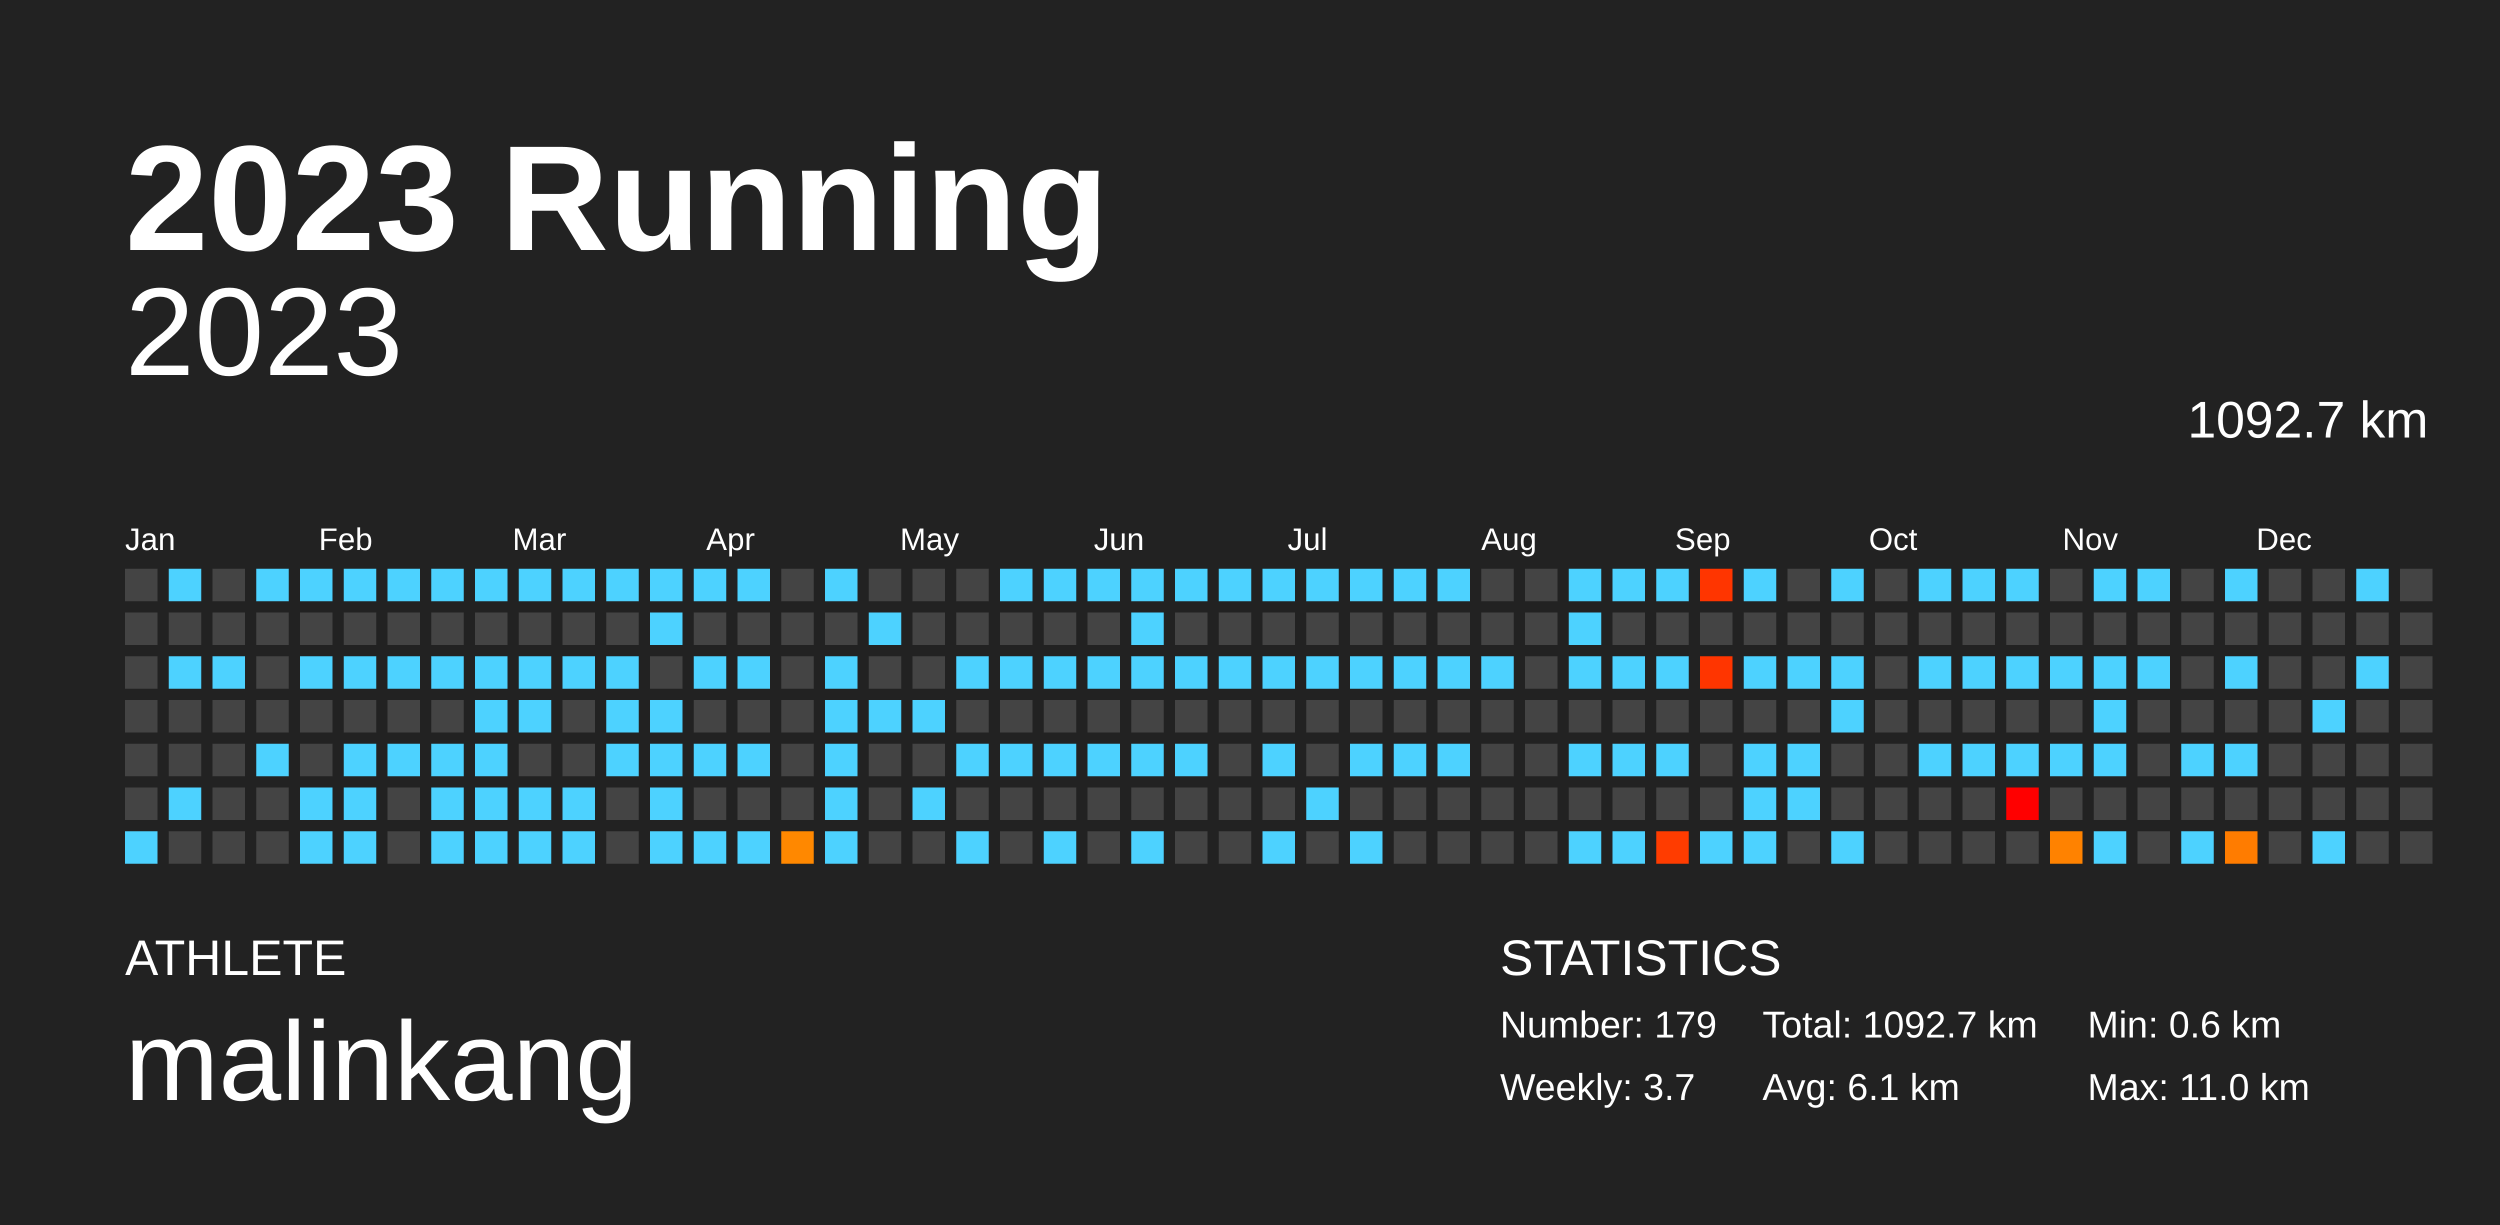
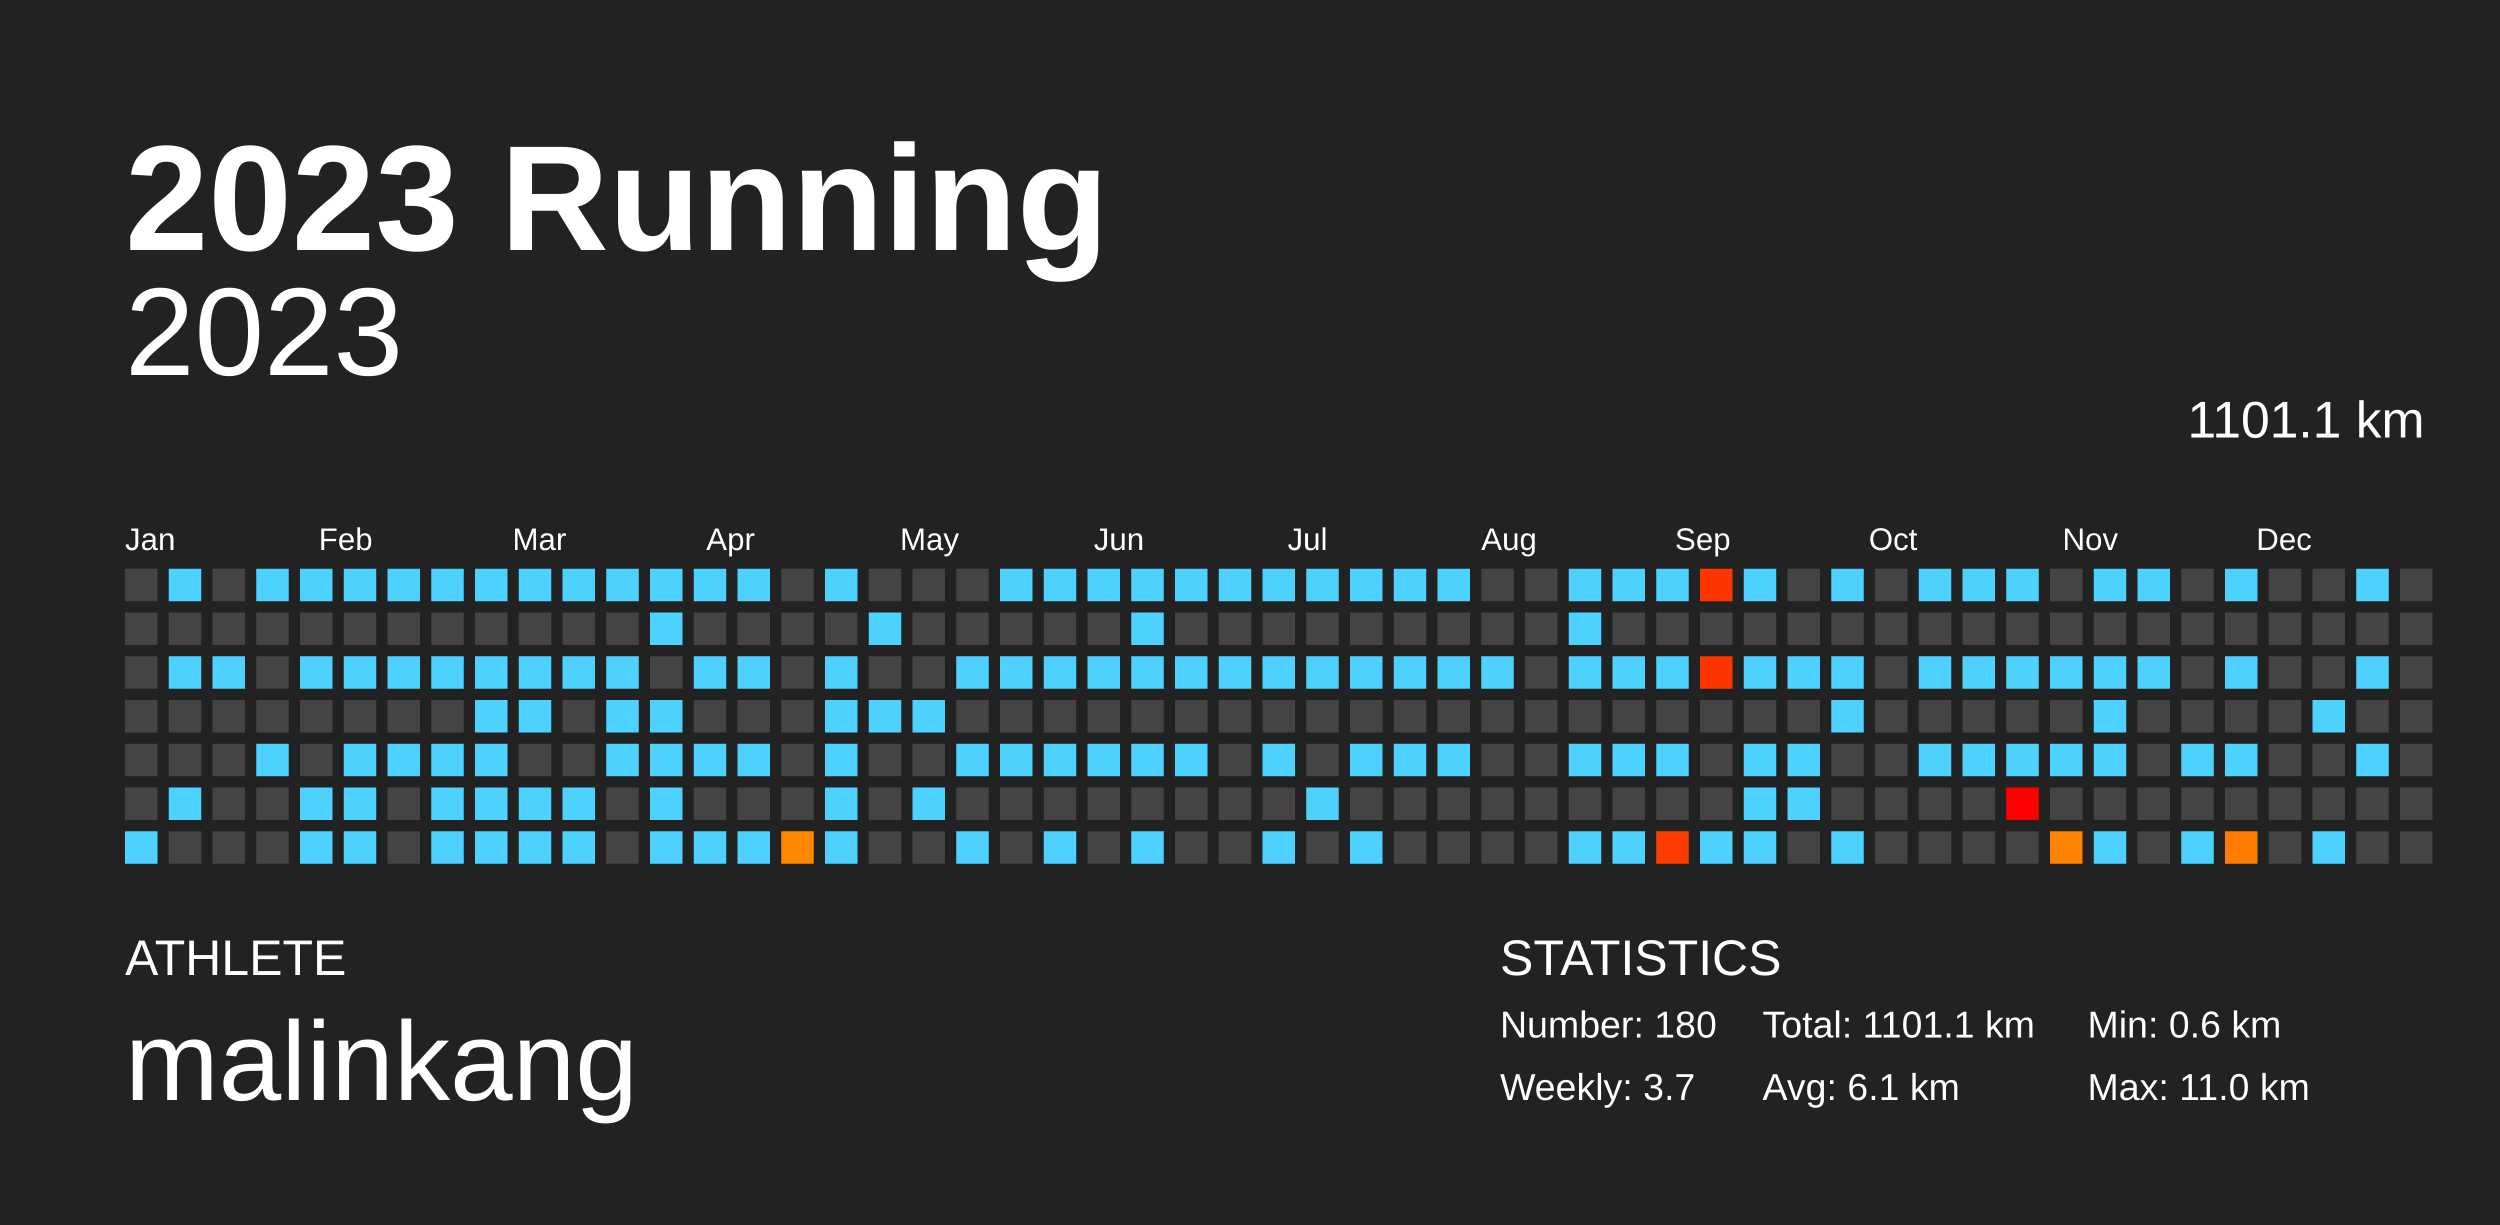
<svg xmlns="http://www.w3.org/2000/svg" baseProfile="full" height="98mm" version="1.1" viewBox="0,0,200,98" width="200mm">
  <defs />
  <rect fill="#222222" height="98" width="200" x="0" y="0" />
  <text fill="#FFFFFF" style="font-size:12px; font-family:Arial; font-weight:bold;" x="10" y="20">2023 Running</text>
  <text fill="#FFFFFF" style="font-size:4px; font-family:Arial" x="10" y="78">ATHLETE</text>
  <text fill="#FFFFFF" style="font-size:9px; font-family:Arial" x="10" y="88">malinkang</text>
  <text fill="#FFFFFF" style="font-size:4px; font-family:Arial" x="120" y="78">STATISTICS</text>
-   <text fill="#FFFFFF" style="font-size:3px; font-family:Arial" x="120" y="83">Number: 179</text>
+   <text fill="#FFFFFF" style="font-size:3px; font-family:Arial" x="120" y="83">Number: 180</text>
  <text fill="#FFFFFF" style="font-size:3px; font-family:Arial" x="120" y="88">Weekly: 3.7</text>
-   <text fill="#FFFFFF" style="font-size:3px; font-family:Arial" x="141" y="83">Total: 1092.7 km</text>
+   <text fill="#FFFFFF" style="font-size:3px; font-family:Arial" x="141" y="83">Total: 1101.1 km</text>
  <text fill="#FFFFFF" style="font-size:3px; font-family:Arial" x="141" y="88">Avg: 6.1 km</text>
  <text fill="#FFFFFF" style="font-size:3px; font-family:Arial" x="167" y="83">Min: 0.6 km</text>
  <text fill="#FFFFFF" style="font-size:3px; font-family:Arial" x="167" y="88">Max: 11.0 km</text>
  <text alignment-baseline="hanging" fill="#FFFFFF" style="font-size:10.0px; font-family:Arial;" x="10" y="30">2023</text>
-   <text alignment-baseline="hanging" fill="#FFFFFF" style="font-size:4.125px; font-family:Arial;" x="175" y="35">1092.7 km</text>
+   <text alignment-baseline="hanging" fill="#FFFFFF" style="font-size:4.125px; font-family:Arial;" x="175" y="35">1101.1 km</text>
  <text fill="#FFFFFF" style="font-size:2.5px; font-family:Arial" x="10.0" y="44">Jan</text>
  <text fill="#FFFFFF" style="font-size:2.5px; font-family:Arial" x="25.5" y="44">Feb</text>
  <text fill="#FFFFFF" style="font-size:2.5px; font-family:Arial" x="41.0" y="44">Mar</text>
  <text fill="#FFFFFF" style="font-size:2.5px; font-family:Arial" x="56.5" y="44">Apr</text>
  <text fill="#FFFFFF" style="font-size:2.5px; font-family:Arial" x="72.0" y="44">May</text>
  <text fill="#FFFFFF" style="font-size:2.5px; font-family:Arial" x="87.5" y="44">Jun</text>
  <text fill="#FFFFFF" style="font-size:2.5px; font-family:Arial" x="103.0" y="44">Jul</text>
  <text fill="#FFFFFF" style="font-size:2.5px; font-family:Arial" x="118.5" y="44">Aug</text>
  <text fill="#FFFFFF" style="font-size:2.5px; font-family:Arial" x="134.0" y="44">Sep</text>
  <text fill="#FFFFFF" style="font-size:2.5px; font-family:Arial" x="149.5" y="44">Oct</text>
  <text fill="#FFFFFF" style="font-size:2.5px; font-family:Arial" x="165.0" y="44">Nov</text>
  <text fill="#FFFFFF" style="font-size:2.5px; font-family:Arial" x="180.5" y="44">Dec</text>
  <rect fill="#444444" height="2.6" width="2.6" x="10.0" y="45.5" />
  <rect fill="#444444" height="2.6" width="2.6" x="10.0" y="49.0" />
  <rect fill="#444444" height="2.6" width="2.6" x="10.0" y="52.5" />
  <rect fill="#444444" height="2.6" width="2.6" x="10.0" y="56.0" />
  <rect fill="#444444" height="2.6" width="2.6" x="10.0" y="59.5" />
  <rect fill="#444444" height="2.6" width="2.6" x="10.0" y="63.0" />
  <rect fill="#4dd2ff" height="2.6" width="2.6" x="10.0" y="66.5" />
  <rect fill="#4dd2ff" height="2.6" width="2.6" x="13.5" y="45.5" />
  <rect fill="#444444" height="2.6" width="2.6" x="13.5" y="49.0" />
  <rect fill="#4dd2ff" height="2.6" width="2.6" x="13.5" y="52.5" />
  <rect fill="#444444" height="2.6" width="2.6" x="13.5" y="56.0" />
  <rect fill="#444444" height="2.6" width="2.6" x="13.5" y="59.5" />
  <rect fill="#4dd2ff" height="2.6" width="2.6" x="13.5" y="63.0" />
  <rect fill="#444444" height="2.6" width="2.6" x="13.5" y="66.5" />
  <rect fill="#444444" height="2.6" width="2.6" x="17.0" y="45.5" />
  <rect fill="#444444" height="2.6" width="2.6" x="17.0" y="49.0" />
  <rect fill="#4dd2ff" height="2.6" width="2.6" x="17.0" y="52.5" />
  <rect fill="#444444" height="2.6" width="2.6" x="17.0" y="56.0" />
  <rect fill="#444444" height="2.6" width="2.6" x="17.0" y="59.5" />
  <rect fill="#444444" height="2.6" width="2.6" x="17.0" y="63.0" />
  <rect fill="#444444" height="2.6" width="2.6" x="17.0" y="66.5" />
  <rect fill="#4dd2ff" height="2.6" width="2.6" x="20.5" y="45.5" />
  <rect fill="#444444" height="2.6" width="2.6" x="20.5" y="49.0" />
  <rect fill="#444444" height="2.6" width="2.6" x="20.5" y="52.5" />
  <rect fill="#444444" height="2.6" width="2.6" x="20.5" y="56.0" />
  <rect fill="#4dd2ff" height="2.6" width="2.6" x="20.5" y="59.5" />
  <rect fill="#444444" height="2.6" width="2.6" x="20.5" y="63.0" />
  <rect fill="#444444" height="2.6" width="2.6" x="20.5" y="66.5" />
  <rect fill="#4dd2ff" height="2.6" width="2.6" x="24.0" y="45.5" />
  <rect fill="#444444" height="2.6" width="2.6" x="24.0" y="49.0" />
  <rect fill="#4dd2ff" height="2.6" width="2.6" x="24.0" y="52.5" />
  <rect fill="#444444" height="2.6" width="2.6" x="24.0" y="56.0" />
  <rect fill="#444444" height="2.6" width="2.6" x="24.0" y="59.5" />
  <rect fill="#4dd2ff" height="2.6" width="2.6" x="24.0" y="63.0" />
  <rect fill="#4dd2ff" height="2.6" width="2.6" x="24.0" y="66.5" />
  <rect fill="#4dd2ff" height="2.6" width="2.6" x="27.5" y="45.5" />
  <rect fill="#444444" height="2.6" width="2.6" x="27.5" y="49.0" />
  <rect fill="#4dd2ff" height="2.6" width="2.6" x="27.5" y="52.5" />
  <rect fill="#444444" height="2.6" width="2.6" x="27.5" y="56.0" />
  <rect fill="#4dd2ff" height="2.6" width="2.6" x="27.5" y="59.5" />
  <rect fill="#4dd2ff" height="2.6" width="2.6" x="27.5" y="63.0" />
  <rect fill="#4dd2ff" height="2.6" width="2.6" x="27.5" y="66.5" />
  <rect fill="#4dd2ff" height="2.6" width="2.6" x="31.0" y="45.5" />
  <rect fill="#444444" height="2.6" width="2.6" x="31.0" y="49.0" />
  <rect fill="#4dd2ff" height="2.6" width="2.6" x="31.0" y="52.5" />
  <rect fill="#444444" height="2.6" width="2.6" x="31.0" y="56.0" />
  <rect fill="#4dd2ff" height="2.6" width="2.6" x="31.0" y="59.5" />
  <rect fill="#444444" height="2.6" width="2.6" x="31.0" y="63.0" />
  <rect fill="#444444" height="2.6" width="2.6" x="31.0" y="66.5" />
  <rect fill="#4dd2ff" height="2.6" width="2.6" x="34.5" y="45.5" />
  <rect fill="#444444" height="2.6" width="2.6" x="34.5" y="49.0" />
  <rect fill="#4dd2ff" height="2.6" width="2.6" x="34.5" y="52.5" />
  <rect fill="#444444" height="2.6" width="2.6" x="34.5" y="56.0" />
  <rect fill="#4dd2ff" height="2.6" width="2.6" x="34.5" y="59.5" />
  <rect fill="#4dd2ff" height="2.6" width="2.6" x="34.5" y="63.0" />
  <rect fill="#4dd2ff" height="2.6" width="2.6" x="34.5" y="66.5" />
  <rect fill="#4dd2ff" height="2.6" width="2.6" x="38.0" y="45.5" />
  <rect fill="#444444" height="2.6" width="2.6" x="38.0" y="49.0" />
  <rect fill="#4dd2ff" height="2.6" width="2.6" x="38.0" y="52.5" />
  <rect fill="#4dd2ff" height="2.6" width="2.6" x="38.0" y="56.0" />
  <rect fill="#4dd2ff" height="2.6" width="2.6" x="38.0" y="59.5" />
  <rect fill="#4dd2ff" height="2.6" width="2.6" x="38.0" y="63.0" />
  <rect fill="#4dd2ff" height="2.6" width="2.6" x="38.0" y="66.5" />
  <rect fill="#4dd2ff" height="2.6" width="2.6" x="41.5" y="45.5" />
  <rect fill="#444444" height="2.6" width="2.6" x="41.5" y="49.0" />
  <rect fill="#4dd2ff" height="2.6" width="2.6" x="41.5" y="52.5" />
  <rect fill="#4dd2ff" height="2.6" width="2.6" x="41.5" y="56.0" />
  <rect fill="#444444" height="2.6" width="2.6" x="41.5" y="59.5" />
  <rect fill="#4dd2ff" height="2.6" width="2.6" x="41.5" y="63.0" />
  <rect fill="#4dd2ff" height="2.6" width="2.6" x="41.5" y="66.5" />
  <rect fill="#4dd2ff" height="2.6" width="2.6" x="45.0" y="45.5" />
  <rect fill="#444444" height="2.6" width="2.6" x="45.0" y="49.0" />
  <rect fill="#4dd2ff" height="2.6" width="2.6" x="45.0" y="52.5" />
  <rect fill="#444444" height="2.6" width="2.6" x="45.0" y="56.0" />
  <rect fill="#444444" height="2.6" width="2.6" x="45.0" y="59.5" />
  <rect fill="#4dd2ff" height="2.6" width="2.6" x="45.0" y="63.0" />
  <rect fill="#4dd2ff" height="2.6" width="2.6" x="45.0" y="66.5" />
  <rect fill="#4dd2ff" height="2.6" width="2.6" x="48.5" y="45.5" />
  <rect fill="#444444" height="2.6" width="2.6" x="48.5" y="49.0" />
  <rect fill="#4dd2ff" height="2.6" width="2.6" x="48.5" y="52.5" />
  <rect fill="#4dd2ff" height="2.6" width="2.6" x="48.5" y="56.0" />
  <rect fill="#4dd2ff" height="2.6" width="2.6" x="48.5" y="59.5" />
  <rect fill="#444444" height="2.6" width="2.6" x="48.5" y="63.0" />
  <rect fill="#444444" height="2.6" width="2.6" x="48.5" y="66.5" />
  <rect fill="#4dd2ff" height="2.6" width="2.6" x="52.0" y="45.5" />
  <rect fill="#4dd2ff" height="2.6" width="2.6" x="52.0" y="49.0" />
  <rect fill="#444444" height="2.6" width="2.6" x="52.0" y="52.5" />
  <rect fill="#4dd2ff" height="2.6" width="2.6" x="52.0" y="56.0" />
  <rect fill="#4dd2ff" height="2.6" width="2.6" x="52.0" y="59.5" />
  <rect fill="#4dd2ff" height="2.6" width="2.6" x="52.0" y="63.0" />
  <rect fill="#4dd2ff" height="2.6" width="2.6" x="52.0" y="66.5" />
  <rect fill="#4dd2ff" height="2.6" width="2.6" x="55.5" y="45.5" />
  <rect fill="#444444" height="2.6" width="2.6" x="55.5" y="49.0" />
  <rect fill="#4dd2ff" height="2.6" width="2.6" x="55.5" y="52.5" />
  <rect fill="#444444" height="2.6" width="2.6" x="55.5" y="56.0" />
  <rect fill="#4dd2ff" height="2.6" width="2.6" x="55.5" y="59.5" />
  <rect fill="#444444" height="2.6" width="2.6" x="55.5" y="63.0" />
  <rect fill="#4dd2ff" height="2.6" width="2.6" x="55.5" y="66.5" />
  <rect fill="#4dd2ff" height="2.6" width="2.6" x="59.0" y="45.5" />
  <rect fill="#444444" height="2.6" width="2.6" x="59.0" y="49.0" />
  <rect fill="#4dd2ff" height="2.6" width="2.6" x="59.0" y="52.5" />
  <rect fill="#444444" height="2.6" width="2.6" x="59.0" y="56.0" />
  <rect fill="#4dd2ff" height="2.6" width="2.6" x="59.0" y="59.5" />
  <rect fill="#444444" height="2.6" width="2.6" x="59.0" y="63.0" />
  <rect fill="#4dd2ff" height="2.6" width="2.6" x="59.0" y="66.5" />
  <rect fill="#444444" height="2.6" width="2.6" x="62.5" y="45.5" />
  <rect fill="#444444" height="2.6" width="2.6" x="62.5" y="49.0" />
  <rect fill="#444444" height="2.6" width="2.6" x="62.5" y="52.5" />
  <rect fill="#444444" height="2.6" width="2.6" x="62.5" y="56.0" />
  <rect fill="#444444" height="2.6" width="2.6" x="62.5" y="59.5" />
  <rect fill="#444444" height="2.6" width="2.6" x="62.5" y="63.0" />
  <rect fill="#ff8800" height="2.6" width="2.6" x="62.5" y="66.5" />
  <rect fill="#4dd2ff" height="2.6" width="2.6" x="66.0" y="45.5" />
  <rect fill="#444444" height="2.6" width="2.6" x="66.0" y="49.0" />
  <rect fill="#4dd2ff" height="2.6" width="2.6" x="66.0" y="52.5" />
  <rect fill="#4dd2ff" height="2.6" width="2.6" x="66.0" y="56.0" />
  <rect fill="#4dd2ff" height="2.6" width="2.6" x="66.0" y="59.5" />
  <rect fill="#4dd2ff" height="2.6" width="2.6" x="66.0" y="63.0" />
  <rect fill="#4dd2ff" height="2.6" width="2.6" x="66.0" y="66.5" />
  <rect fill="#444444" height="2.6" width="2.6" x="69.5" y="45.5" />
  <rect fill="#4dd2ff" height="2.6" width="2.6" x="69.5" y="49.0" />
  <rect fill="#444444" height="2.6" width="2.6" x="69.5" y="52.5" />
  <rect fill="#4dd2ff" height="2.6" width="2.6" x="69.5" y="56.0" />
  <rect fill="#444444" height="2.6" width="2.6" x="69.5" y="59.5" />
  <rect fill="#444444" height="2.6" width="2.6" x="69.5" y="63.0" />
  <rect fill="#444444" height="2.6" width="2.6" x="69.5" y="66.5" />
  <rect fill="#444444" height="2.6" width="2.6" x="73.0" y="45.5" />
  <rect fill="#444444" height="2.6" width="2.6" x="73.0" y="49.0" />
  <rect fill="#444444" height="2.6" width="2.6" x="73.0" y="52.5" />
  <rect fill="#4dd2ff" height="2.6" width="2.6" x="73.0" y="56.0" />
  <rect fill="#444444" height="2.6" width="2.6" x="73.0" y="59.5" />
  <rect fill="#4dd2ff" height="2.6" width="2.6" x="73.0" y="63.0" />
  <rect fill="#444444" height="2.6" width="2.6" x="73.0" y="66.5" />
  <rect fill="#444444" height="2.6" width="2.6" x="76.5" y="45.5" />
  <rect fill="#444444" height="2.6" width="2.6" x="76.5" y="49.0" />
  <rect fill="#4dd2ff" height="2.6" width="2.6" x="76.5" y="52.5" />
  <rect fill="#444444" height="2.6" width="2.6" x="76.5" y="56.0" />
  <rect fill="#4dd2ff" height="2.6" width="2.6" x="76.5" y="59.5" />
  <rect fill="#444444" height="2.6" width="2.6" x="76.5" y="63.0" />
  <rect fill="#4dd2ff" height="2.6" width="2.6" x="76.5" y="66.5" />
  <rect fill="#4dd2ff" height="2.6" width="2.6" x="80.0" y="45.5" />
  <rect fill="#444444" height="2.6" width="2.6" x="80.0" y="49.0" />
  <rect fill="#4dd2ff" height="2.6" width="2.6" x="80.0" y="52.5" />
  <rect fill="#444444" height="2.6" width="2.6" x="80.0" y="56.0" />
  <rect fill="#4dd2ff" height="2.6" width="2.6" x="80.0" y="59.5" />
  <rect fill="#444444" height="2.6" width="2.6" x="80.0" y="63.0" />
  <rect fill="#444444" height="2.6" width="2.6" x="80.0" y="66.5" />
  <rect fill="#4dd2ff" height="2.6" width="2.6" x="83.5" y="45.5" />
  <rect fill="#444444" height="2.6" width="2.6" x="83.5" y="49.0" />
  <rect fill="#4dd2ff" height="2.6" width="2.6" x="83.5" y="52.5" />
  <rect fill="#444444" height="2.6" width="2.6" x="83.5" y="56.0" />
  <rect fill="#4dd2ff" height="2.6" width="2.6" x="83.5" y="59.5" />
  <rect fill="#444444" height="2.6" width="2.6" x="83.5" y="63.0" />
  <rect fill="#4dd2ff" height="2.6" width="2.6" x="83.5" y="66.5" />
  <rect fill="#4dd2ff" height="2.6" width="2.6" x="87.0" y="45.5" />
  <rect fill="#444444" height="2.6" width="2.6" x="87.0" y="49.0" />
  <rect fill="#4dd2ff" height="2.6" width="2.6" x="87.0" y="52.5" />
  <rect fill="#444444" height="2.6" width="2.6" x="87.0" y="56.0" />
  <rect fill="#4dd2ff" height="2.6" width="2.6" x="87.0" y="59.5" />
  <rect fill="#444444" height="2.6" width="2.6" x="87.0" y="63.0" />
  <rect fill="#444444" height="2.6" width="2.6" x="87.0" y="66.5" />
  <rect fill="#4dd2ff" height="2.6" width="2.6" x="90.5" y="45.5" />
  <rect fill="#4dd2ff" height="2.6" width="2.6" x="90.5" y="49.0" />
  <rect fill="#4dd2ff" height="2.6" width="2.6" x="90.5" y="52.5" />
  <rect fill="#444444" height="2.6" width="2.6" x="90.5" y="56.0" />
  <rect fill="#4dd2ff" height="2.6" width="2.6" x="90.5" y="59.5" />
  <rect fill="#444444" height="2.6" width="2.6" x="90.5" y="63.0" />
  <rect fill="#4dd2ff" height="2.6" width="2.6" x="90.5" y="66.5" />
  <rect fill="#4dd2ff" height="2.6" width="2.6" x="94.0" y="45.5" />
  <rect fill="#444444" height="2.6" width="2.6" x="94.0" y="49.0" />
  <rect fill="#4dd2ff" height="2.6" width="2.6" x="94.0" y="52.5" />
  <rect fill="#444444" height="2.6" width="2.6" x="94.0" y="56.0" />
  <rect fill="#4dd2ff" height="2.6" width="2.6" x="94.0" y="59.5" />
  <rect fill="#444444" height="2.6" width="2.6" x="94.0" y="63.0" />
  <rect fill="#444444" height="2.6" width="2.6" x="94.0" y="66.5" />
  <rect fill="#4dd2ff" height="2.6" width="2.6" x="97.5" y="45.5" />
  <rect fill="#444444" height="2.6" width="2.6" x="97.5" y="49.0" />
  <rect fill="#4dd2ff" height="2.6" width="2.6" x="97.5" y="52.5" />
  <rect fill="#444444" height="2.6" width="2.6" x="97.5" y="56.0" />
  <rect fill="#444444" height="2.6" width="2.6" x="97.5" y="59.5" />
  <rect fill="#444444" height="2.6" width="2.6" x="97.5" y="63.0" />
  <rect fill="#444444" height="2.6" width="2.6" x="97.5" y="66.5" />
  <rect fill="#4dd2ff" height="2.6" width="2.6" x="101.0" y="45.5" />
  <rect fill="#444444" height="2.6" width="2.6" x="101.0" y="49.0" />
  <rect fill="#4dd2ff" height="2.6" width="2.6" x="101.0" y="52.5" />
  <rect fill="#444444" height="2.6" width="2.6" x="101.0" y="56.0" />
  <rect fill="#4dd2ff" height="2.6" width="2.6" x="101.0" y="59.5" />
  <rect fill="#444444" height="2.6" width="2.6" x="101.0" y="63.0" />
  <rect fill="#4dd2ff" height="2.6" width="2.6" x="101.0" y="66.5" />
  <rect fill="#4dd2ff" height="2.6" width="2.6" x="104.5" y="45.5" />
  <rect fill="#444444" height="2.6" width="2.6" x="104.5" y="49.0" />
  <rect fill="#4dd2ff" height="2.6" width="2.6" x="104.5" y="52.5" />
  <rect fill="#444444" height="2.6" width="2.6" x="104.5" y="56.0" />
  <rect fill="#444444" height="2.6" width="2.6" x="104.5" y="59.5" />
  <rect fill="#4dd2ff" height="2.6" width="2.6" x="104.5" y="63.0" />
  <rect fill="#444444" height="2.6" width="2.6" x="104.5" y="66.5" />
  <rect fill="#4dd2ff" height="2.6" width="2.6" x="108.0" y="45.5" />
  <rect fill="#444444" height="2.6" width="2.6" x="108.0" y="49.0" />
  <rect fill="#4dd2ff" height="2.6" width="2.6" x="108.0" y="52.5" />
  <rect fill="#444444" height="2.6" width="2.6" x="108.0" y="56.0" />
  <rect fill="#4dd2ff" height="2.6" width="2.6" x="108.0" y="59.5" />
  <rect fill="#444444" height="2.6" width="2.6" x="108.0" y="63.0" />
  <rect fill="#4dd2ff" height="2.6" width="2.6" x="108.0" y="66.5" />
  <rect fill="#4dd2ff" height="2.6" width="2.6" x="111.5" y="45.5" />
  <rect fill="#444444" height="2.6" width="2.6" x="111.5" y="49.0" />
  <rect fill="#4dd2ff" height="2.6" width="2.6" x="111.5" y="52.5" />
  <rect fill="#444444" height="2.6" width="2.6" x="111.5" y="56.0" />
  <rect fill="#4dd2ff" height="2.6" width="2.6" x="111.5" y="59.5" />
  <rect fill="#444444" height="2.6" width="2.6" x="111.5" y="63.0" />
  <rect fill="#444444" height="2.6" width="2.6" x="111.5" y="66.5" />
  <rect fill="#4dd2ff" height="2.6" width="2.6" x="115.0" y="45.5" />
  <rect fill="#444444" height="2.6" width="2.6" x="115.0" y="49.0" />
  <rect fill="#4dd2ff" height="2.6" width="2.6" x="115.0" y="52.5" />
  <rect fill="#444444" height="2.6" width="2.6" x="115.0" y="56.0" />
  <rect fill="#4dd2ff" height="2.6" width="2.6" x="115.0" y="59.5" />
  <rect fill="#444444" height="2.6" width="2.6" x="115.0" y="63.0" />
  <rect fill="#444444" height="2.6" width="2.6" x="115.0" y="66.5" />
  <rect fill="#444444" height="2.6" width="2.6" x="118.5" y="45.5" />
  <rect fill="#444444" height="2.6" width="2.6" x="118.5" y="49.0" />
  <rect fill="#4dd2ff" height="2.6" width="2.6" x="118.5" y="52.5" />
  <rect fill="#444444" height="2.6" width="2.6" x="118.5" y="56.0" />
  <rect fill="#444444" height="2.6" width="2.6" x="118.5" y="59.5" />
  <rect fill="#444444" height="2.6" width="2.6" x="118.5" y="63.0" />
  <rect fill="#444444" height="2.6" width="2.6" x="118.5" y="66.5" />
  <rect fill="#444444" height="2.6" width="2.6" x="122.0" y="45.5" />
  <rect fill="#444444" height="2.6" width="2.6" x="122.0" y="49.0" />
  <rect fill="#444444" height="2.6" width="2.6" x="122.0" y="52.5" />
  <rect fill="#444444" height="2.6" width="2.6" x="122.0" y="56.0" />
  <rect fill="#444444" height="2.6" width="2.6" x="122.0" y="59.5" />
  <rect fill="#444444" height="2.6" width="2.6" x="122.0" y="63.0" />
  <rect fill="#444444" height="2.6" width="2.6" x="122.0" y="66.5" />
  <rect fill="#4dd2ff" height="2.6" width="2.6" x="125.5" y="45.5" />
  <rect fill="#4dd2ff" height="2.6" width="2.6" x="125.5" y="49.0" />
  <rect fill="#4dd2ff" height="2.6" width="2.6" x="125.5" y="52.5" />
  <rect fill="#444444" height="2.6" width="2.6" x="125.5" y="56.0" />
  <rect fill="#4dd2ff" height="2.6" width="2.6" x="125.5" y="59.5" />
  <rect fill="#444444" height="2.6" width="2.6" x="125.5" y="63.0" />
  <rect fill="#4dd2ff" height="2.6" width="2.6" x="125.5" y="66.5" />
  <rect fill="#4dd2ff" height="2.6" width="2.6" x="129.0" y="45.5" />
  <rect fill="#444444" height="2.6" width="2.6" x="129.0" y="49.0" />
  <rect fill="#4dd2ff" height="2.6" width="2.6" x="129.0" y="52.5" />
  <rect fill="#444444" height="2.6" width="2.6" x="129.0" y="56.0" />
  <rect fill="#4dd2ff" height="2.6" width="2.6" x="129.0" y="59.5" />
  <rect fill="#444444" height="2.6" width="2.6" x="129.0" y="63.0" />
  <rect fill="#4dd2ff" height="2.6" width="2.6" x="129.0" y="66.5" />
  <rect fill="#4dd2ff" height="2.6" width="2.6" x="132.5" y="45.5" />
  <rect fill="#444444" height="2.6" width="2.6" x="132.5" y="49.0" />
  <rect fill="#4dd2ff" height="2.6" width="2.6" x="132.5" y="52.5" />
  <rect fill="#444444" height="2.6" width="2.6" x="132.5" y="56.0" />
  <rect fill="#4dd2ff" height="2.6" width="2.6" x="132.5" y="59.5" />
  <rect fill="#444444" height="2.6" width="2.6" x="132.5" y="63.0" />
  <rect fill="#ff3c00" height="2.6" width="2.6" x="132.5" y="66.5" />
  <rect fill="#ff3500" height="2.6" width="2.6" x="136.0" y="45.5" />
  <rect fill="#444444" height="2.6" width="2.6" x="136.0" y="49.0" />
  <rect fill="#ff3500" height="2.6" width="2.6" x="136.0" y="52.5" />
  <rect fill="#444444" height="2.6" width="2.6" x="136.0" y="56.0" />
  <rect fill="#444444" height="2.6" width="2.6" x="136.0" y="59.5" />
  <rect fill="#444444" height="2.6" width="2.6" x="136.0" y="63.0" />
  <rect fill="#4dd2ff" height="2.6" width="2.6" x="136.0" y="66.5" />
  <rect fill="#4dd2ff" height="2.6" width="2.6" x="139.5" y="45.5" />
  <rect fill="#444444" height="2.6" width="2.6" x="139.5" y="49.0" />
  <rect fill="#4dd2ff" height="2.6" width="2.6" x="139.5" y="52.5" />
  <rect fill="#444444" height="2.6" width="2.6" x="139.5" y="56.0" />
  <rect fill="#4dd2ff" height="2.6" width="2.6" x="139.5" y="59.5" />
  <rect fill="#4dd2ff" height="2.6" width="2.6" x="139.5" y="63.0" />
  <rect fill="#4dd2ff" height="2.6" width="2.6" x="139.5" y="66.5" />
  <rect fill="#444444" height="2.6" width="2.6" x="143.0" y="45.5" />
  <rect fill="#444444" height="2.6" width="2.6" x="143.0" y="49.0" />
  <rect fill="#4dd2ff" height="2.6" width="2.6" x="143.0" y="52.5" />
  <rect fill="#444444" height="2.6" width="2.6" x="143.0" y="56.0" />
  <rect fill="#4dd2ff" height="2.6" width="2.6" x="143.0" y="59.5" />
  <rect fill="#4dd2ff" height="2.6" width="2.6" x="143.0" y="63.0" />
  <rect fill="#444444" height="2.6" width="2.6" x="143.0" y="66.5" />
  <rect fill="#4dd2ff" height="2.6" width="2.6" x="146.5" y="45.5" />
  <rect fill="#444444" height="2.6" width="2.6" x="146.5" y="49.0" />
  <rect fill="#4dd2ff" height="2.6" width="2.6" x="146.5" y="52.5" />
  <rect fill="#4dd2ff" height="2.6" width="2.6" x="146.5" y="56.0" />
  <rect fill="#444444" height="2.6" width="2.6" x="146.5" y="59.5" />
  <rect fill="#444444" height="2.6" width="2.6" x="146.5" y="63.0" />
  <rect fill="#4dd2ff" height="2.6" width="2.6" x="146.5" y="66.5" />
  <rect fill="#444444" height="2.6" width="2.6" x="150.0" y="45.5" />
  <rect fill="#444444" height="2.6" width="2.6" x="150.0" y="49.0" />
  <rect fill="#444444" height="2.6" width="2.6" x="150.0" y="52.5" />
  <rect fill="#444444" height="2.6" width="2.6" x="150.0" y="56.0" />
  <rect fill="#444444" height="2.6" width="2.6" x="150.0" y="59.5" />
  <rect fill="#444444" height="2.6" width="2.6" x="150.0" y="63.0" />
  <rect fill="#444444" height="2.6" width="2.6" x="150.0" y="66.5" />
  <rect fill="#4dd2ff" height="2.6" width="2.6" x="153.5" y="45.5" />
  <rect fill="#444444" height="2.6" width="2.6" x="153.5" y="49.0" />
  <rect fill="#4dd2ff" height="2.6" width="2.6" x="153.5" y="52.5" />
  <rect fill="#444444" height="2.6" width="2.6" x="153.5" y="56.0" />
  <rect fill="#4dd2ff" height="2.6" width="2.6" x="153.5" y="59.5" />
  <rect fill="#444444" height="2.6" width="2.6" x="153.5" y="63.0" />
  <rect fill="#444444" height="2.6" width="2.6" x="153.5" y="66.5" />
  <rect fill="#4dd2ff" height="2.6" width="2.6" x="157.0" y="45.5" />
  <rect fill="#444444" height="2.6" width="2.6" x="157.0" y="49.0" />
  <rect fill="#4dd2ff" height="2.6" width="2.6" x="157.0" y="52.5" />
  <rect fill="#444444" height="2.6" width="2.6" x="157.0" y="56.0" />
  <rect fill="#4dd2ff" height="2.6" width="2.6" x="157.0" y="59.5" />
  <rect fill="#444444" height="2.6" width="2.6" x="157.0" y="63.0" />
  <rect fill="#444444" height="2.6" width="2.6" x="157.0" y="66.5" />
  <rect fill="#4dd2ff" height="2.6" width="2.6" x="160.5" y="45.5" />
  <rect fill="#444444" height="2.6" width="2.6" x="160.5" y="49.0" />
  <rect fill="#4dd2ff" height="2.6" width="2.6" x="160.5" y="52.5" />
  <rect fill="#444444" height="2.6" width="2.6" x="160.5" y="56.0" />
  <rect fill="#4dd2ff" height="2.6" width="2.6" x="160.5" y="59.5" />
  <rect fill="red" height="2.6" width="2.6" x="160.5" y="63.0" />
  <rect fill="#444444" height="2.6" width="2.6" x="160.5" y="66.5" />
  <rect fill="#444444" height="2.6" width="2.6" x="164.0" y="45.5" />
  <rect fill="#444444" height="2.6" width="2.6" x="164.0" y="49.0" />
  <rect fill="#4dd2ff" height="2.6" width="2.6" x="164.0" y="52.5" />
  <rect fill="#444444" height="2.6" width="2.6" x="164.0" y="56.0" />
  <rect fill="#4dd2ff" height="2.6" width="2.6" x="164.0" y="59.5" />
  <rect fill="#444444" height="2.6" width="2.6" x="164.0" y="63.0" />
  <rect fill="#ff8200" height="2.6" width="2.6" x="164.0" y="66.5" />
  <rect fill="#4dd2ff" height="2.6" width="2.6" x="167.5" y="45.5" />
  <rect fill="#444444" height="2.6" width="2.6" x="167.5" y="49.0" />
  <rect fill="#4dd2ff" height="2.6" width="2.6" x="167.5" y="52.5" />
  <rect fill="#4dd2ff" height="2.6" width="2.6" x="167.5" y="56.0" />
  <rect fill="#4dd2ff" height="2.6" width="2.6" x="167.5" y="59.5" />
  <rect fill="#444444" height="2.6" width="2.6" x="167.5" y="63.0" />
  <rect fill="#4dd2ff" height="2.6" width="2.6" x="167.5" y="66.5" />
  <rect fill="#4dd2ff" height="2.6" width="2.6" x="171.0" y="45.5" />
  <rect fill="#444444" height="2.6" width="2.6" x="171.0" y="49.0" />
  <rect fill="#4dd2ff" height="2.6" width="2.6" x="171.0" y="52.5" />
  <rect fill="#444444" height="2.6" width="2.6" x="171.0" y="56.0" />
  <rect fill="#444444" height="2.6" width="2.6" x="171.0" y="59.5" />
  <rect fill="#444444" height="2.6" width="2.6" x="171.0" y="63.0" />
  <rect fill="#444444" height="2.6" width="2.6" x="171.0" y="66.5" />
  <rect fill="#444444" height="2.6" width="2.6" x="174.5" y="45.5" />
  <rect fill="#444444" height="2.6" width="2.6" x="174.5" y="49.0" />
  <rect fill="#444444" height="2.6" width="2.6" x="174.5" y="52.5" />
  <rect fill="#444444" height="2.6" width="2.6" x="174.5" y="56.0" />
  <rect fill="#4dd2ff" height="2.6" width="2.6" x="174.5" y="59.5" />
  <rect fill="#444444" height="2.6" width="2.6" x="174.5" y="63.0" />
  <rect fill="#4dd2ff" height="2.6" width="2.6" x="174.5" y="66.5" />
  <rect fill="#4dd2ff" height="2.6" width="2.6" x="178.0" y="45.5" />
  <rect fill="#444444" height="2.6" width="2.6" x="178.0" y="49.0" />
  <rect fill="#4dd2ff" height="2.6" width="2.6" x="178.0" y="52.5" />
  <rect fill="#444444" height="2.6" width="2.6" x="178.0" y="56.0" />
  <rect fill="#4dd2ff" height="2.6" width="2.6" x="178.0" y="59.5" />
  <rect fill="#444444" height="2.6" width="2.6" x="178.0" y="63.0" />
  <rect fill="#ff7c00" height="2.6" width="2.6" x="178.0" y="66.5" />
  <rect fill="#444444" height="2.6" width="2.6" x="181.5" y="45.5" />
  <rect fill="#444444" height="2.6" width="2.6" x="181.5" y="49.0" />
  <rect fill="#444444" height="2.6" width="2.6" x="181.5" y="52.5" />
  <rect fill="#444444" height="2.6" width="2.6" x="181.5" y="56.0" />
  <rect fill="#444444" height="2.6" width="2.6" x="181.5" y="59.5" />
  <rect fill="#444444" height="2.6" width="2.6" x="181.5" y="63.0" />
  <rect fill="#444444" height="2.6" width="2.6" x="181.5" y="66.5" />
  <rect fill="#444444" height="2.6" width="2.6" x="185.0" y="45.5" />
  <rect fill="#444444" height="2.6" width="2.6" x="185.0" y="49.0" />
  <rect fill="#444444" height="2.6" width="2.6" x="185.0" y="52.5" />
  <rect fill="#4dd2ff" height="2.6" width="2.6" x="185.0" y="56.0" />
  <rect fill="#444444" height="2.6" width="2.6" x="185.0" y="59.5" />
  <rect fill="#444444" height="2.6" width="2.6" x="185.0" y="63.0" />
  <rect fill="#4dd2ff" height="2.6" width="2.6" x="185.0" y="66.5" />
  <rect fill="#4dd2ff" height="2.6" width="2.6" x="188.5" y="45.5" />
  <rect fill="#444444" height="2.6" width="2.6" x="188.5" y="49.0" />
  <rect fill="#4dd2ff" height="2.6" width="2.6" x="188.5" y="52.5" />
  <rect fill="#444444" height="2.6" width="2.6" x="188.5" y="56.0" />
-   <rect fill="#444444" height="2.6" width="2.6" x="188.5" y="59.5" />
+   <rect fill="#4dd2ff" height="2.6" width="2.6" x="188.5" y="59.5" />
  <rect fill="#444444" height="2.6" width="2.6" x="188.5" y="63.0" />
  <rect fill="#444444" height="2.6" width="2.6" x="188.5" y="66.5" />
  <rect fill="#444444" height="2.6" width="2.6" x="192.0" y="45.5" />
  <rect fill="#444444" height="2.6" width="2.6" x="192.0" y="49.0" />
  <rect fill="#444444" height="2.6" width="2.6" x="192.0" y="52.5" />
  <rect fill="#444444" height="2.6" width="2.6" x="192.0" y="56.0" />
  <rect fill="#444444" height="2.6" width="2.6" x="192.0" y="59.5" />
  <rect fill="#444444" height="2.6" width="2.6" x="192.0" y="63.0" />
  <rect fill="#444444" height="2.6" width="2.6" x="192.0" y="66.5" />
</svg>
